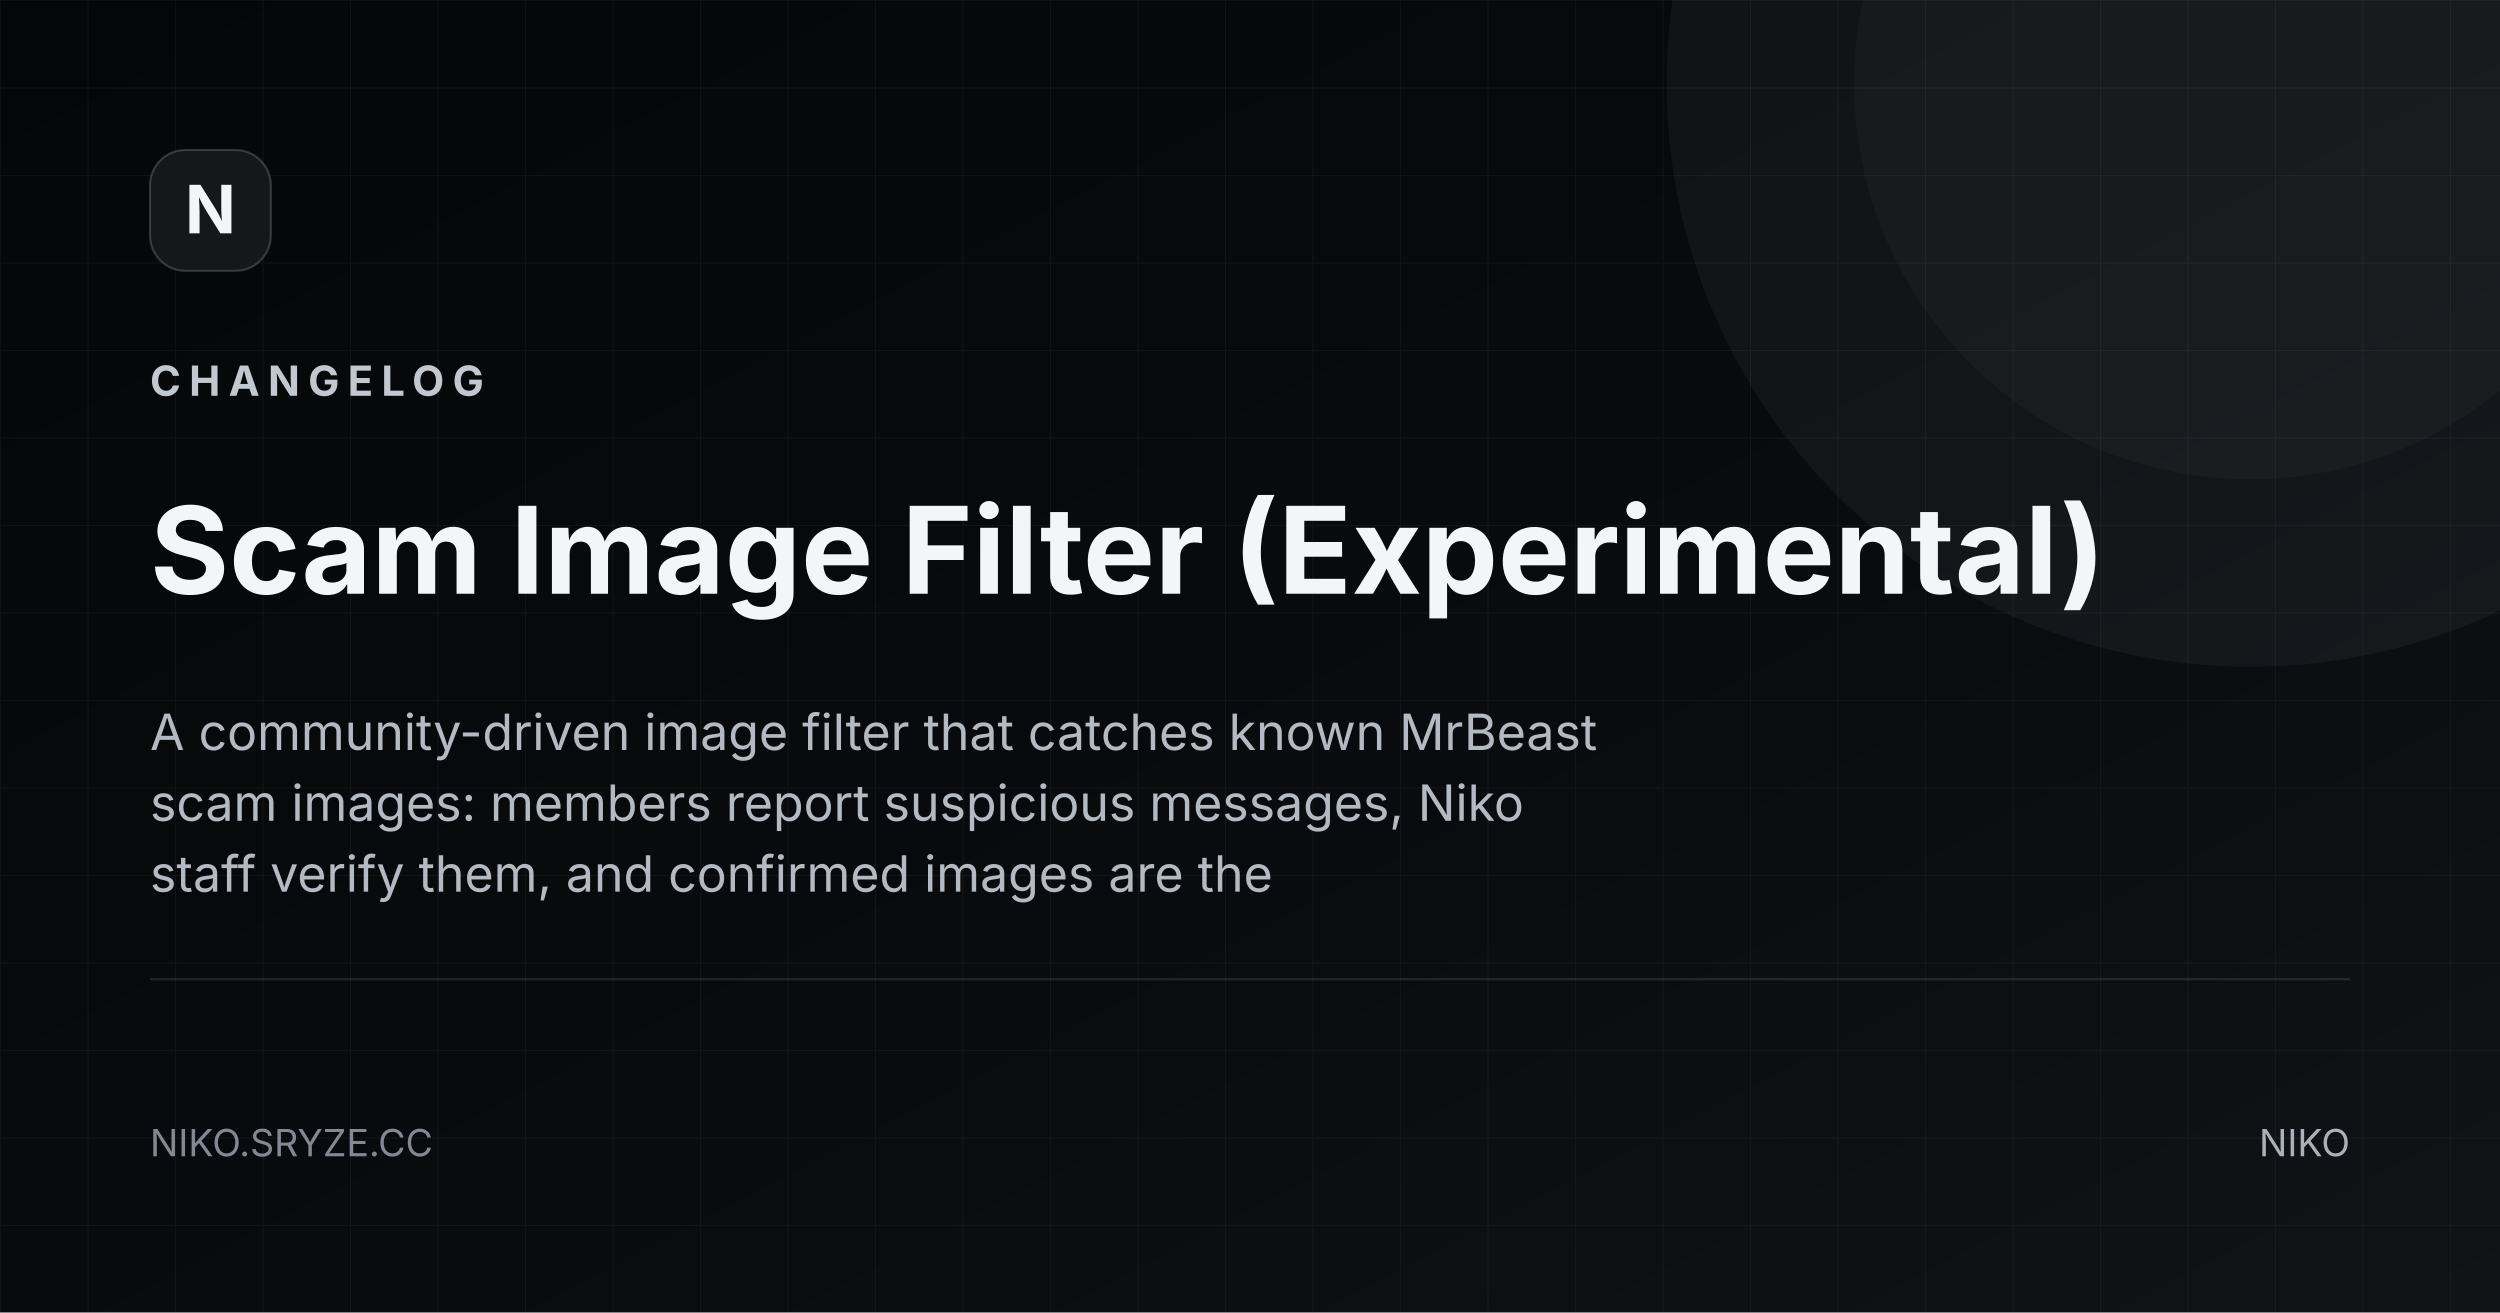
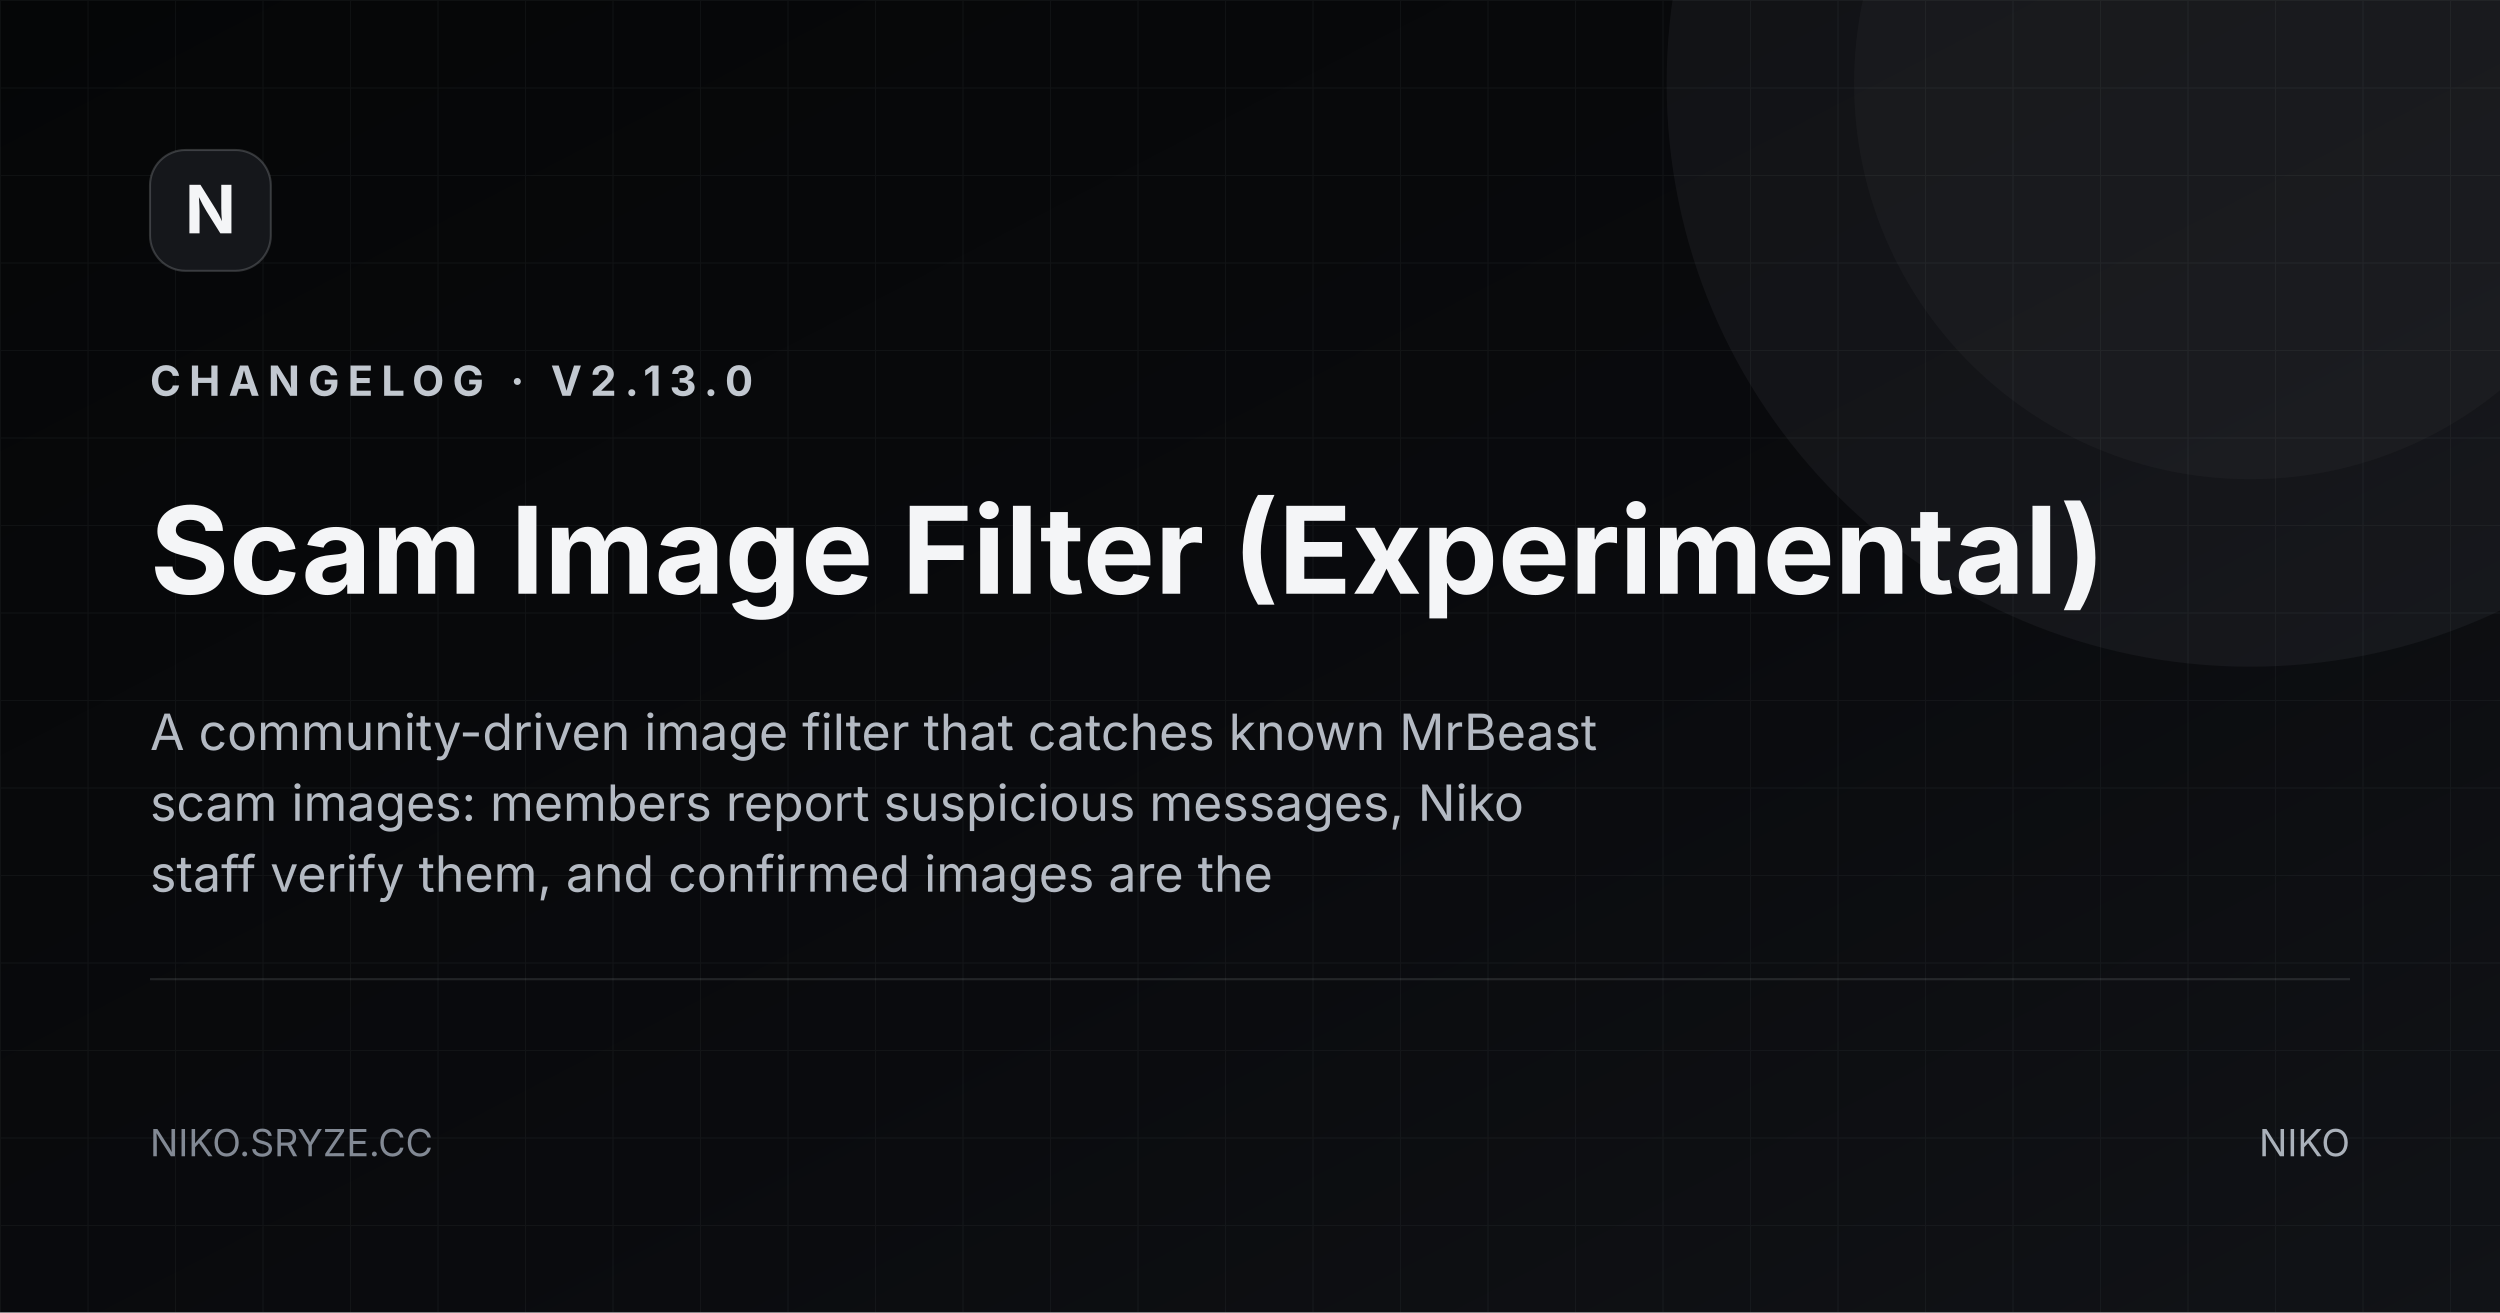
<svg xmlns="http://www.w3.org/2000/svg" width="1200" height="630" viewBox="0 0 1200 630">
  <defs>
    <linearGradient id="bg" x1="0" y1="0" x2="1" y2="1">
      <stop stop-color="#050607" />
      <stop offset=".58" stop-color="#0a0b0e" />
      <stop offset="1" stop-color="#111317" />
    </linearGradient>
    <pattern id="grid" width="42" height="42" patternUnits="userSpaceOnUse">
      <path d="M42 0H0V42" fill="none" stroke="#dce1e8" stroke-opacity=".045" />
    </pattern>
  </defs>
  <rect width="1200" height="630" fill="url(#bg)" />
  <rect width="1200" height="630" fill="url(#grid)" />
  <circle cx="1080" cy="40" r="280" fill="#aab1ba" fill-opacity=".065" />
  <circle cx="1080" cy="40" r="190" fill="#d5d9df" fill-opacity=".035" />
  <path d="M72 470H1128" stroke="#dce1e8" stroke-opacity=".12" />
  <rect x="72" y="72" width="58" height="58" rx="17" fill="#15171b" stroke="#dce1e8" stroke-opacity=".2" />
  <text x="101" y="112" text-anchor="middle" fill="#f4f5f7" font-family="Inter,sans-serif" font-size="32" font-weight="700">N</text>
-   <text x="72" y="190" fill="#c2c8d0" font-family="Inter,sans-serif" font-size="20" font-weight="700" letter-spacing="4">CHANGELOG</text>
+   <text x="72" y="190" fill="#c2c8d0" font-family="Inter,sans-serif" font-size="20" font-weight="700" letter-spacing="4">CHANGELOG · V2.13.0</text>
  <text x="72" y="285" fill="#f4f5f7" font-family="Inter,sans-serif" font-size="58" font-weight="700">Scam Image Filter (Experimental)</text>
  <text x="72" y="360" fill="#b4bac3" font-family="Inter,sans-serif" font-size="24">A community-driven image filter that catches known MrBeast</text>
  <text x="72" y="394" fill="#b4bac3" font-family="Inter,sans-serif" font-size="24">scam images: members report suspicious messages, Niko</text>
  <text x="72" y="428" fill="#b4bac3" font-family="Inter,sans-serif" font-size="24">staff verify them, and confirmed images are the</text>
  <text x="72" y="555" fill="#828994" font-family="Inter,sans-serif" font-size="18">NIKO.SRYZE.CC</text>
  <text x="1128" y="555" text-anchor="end" fill="#aab1ba" font-family="Inter,sans-serif" font-size="18">NIKO</text>
</svg>
